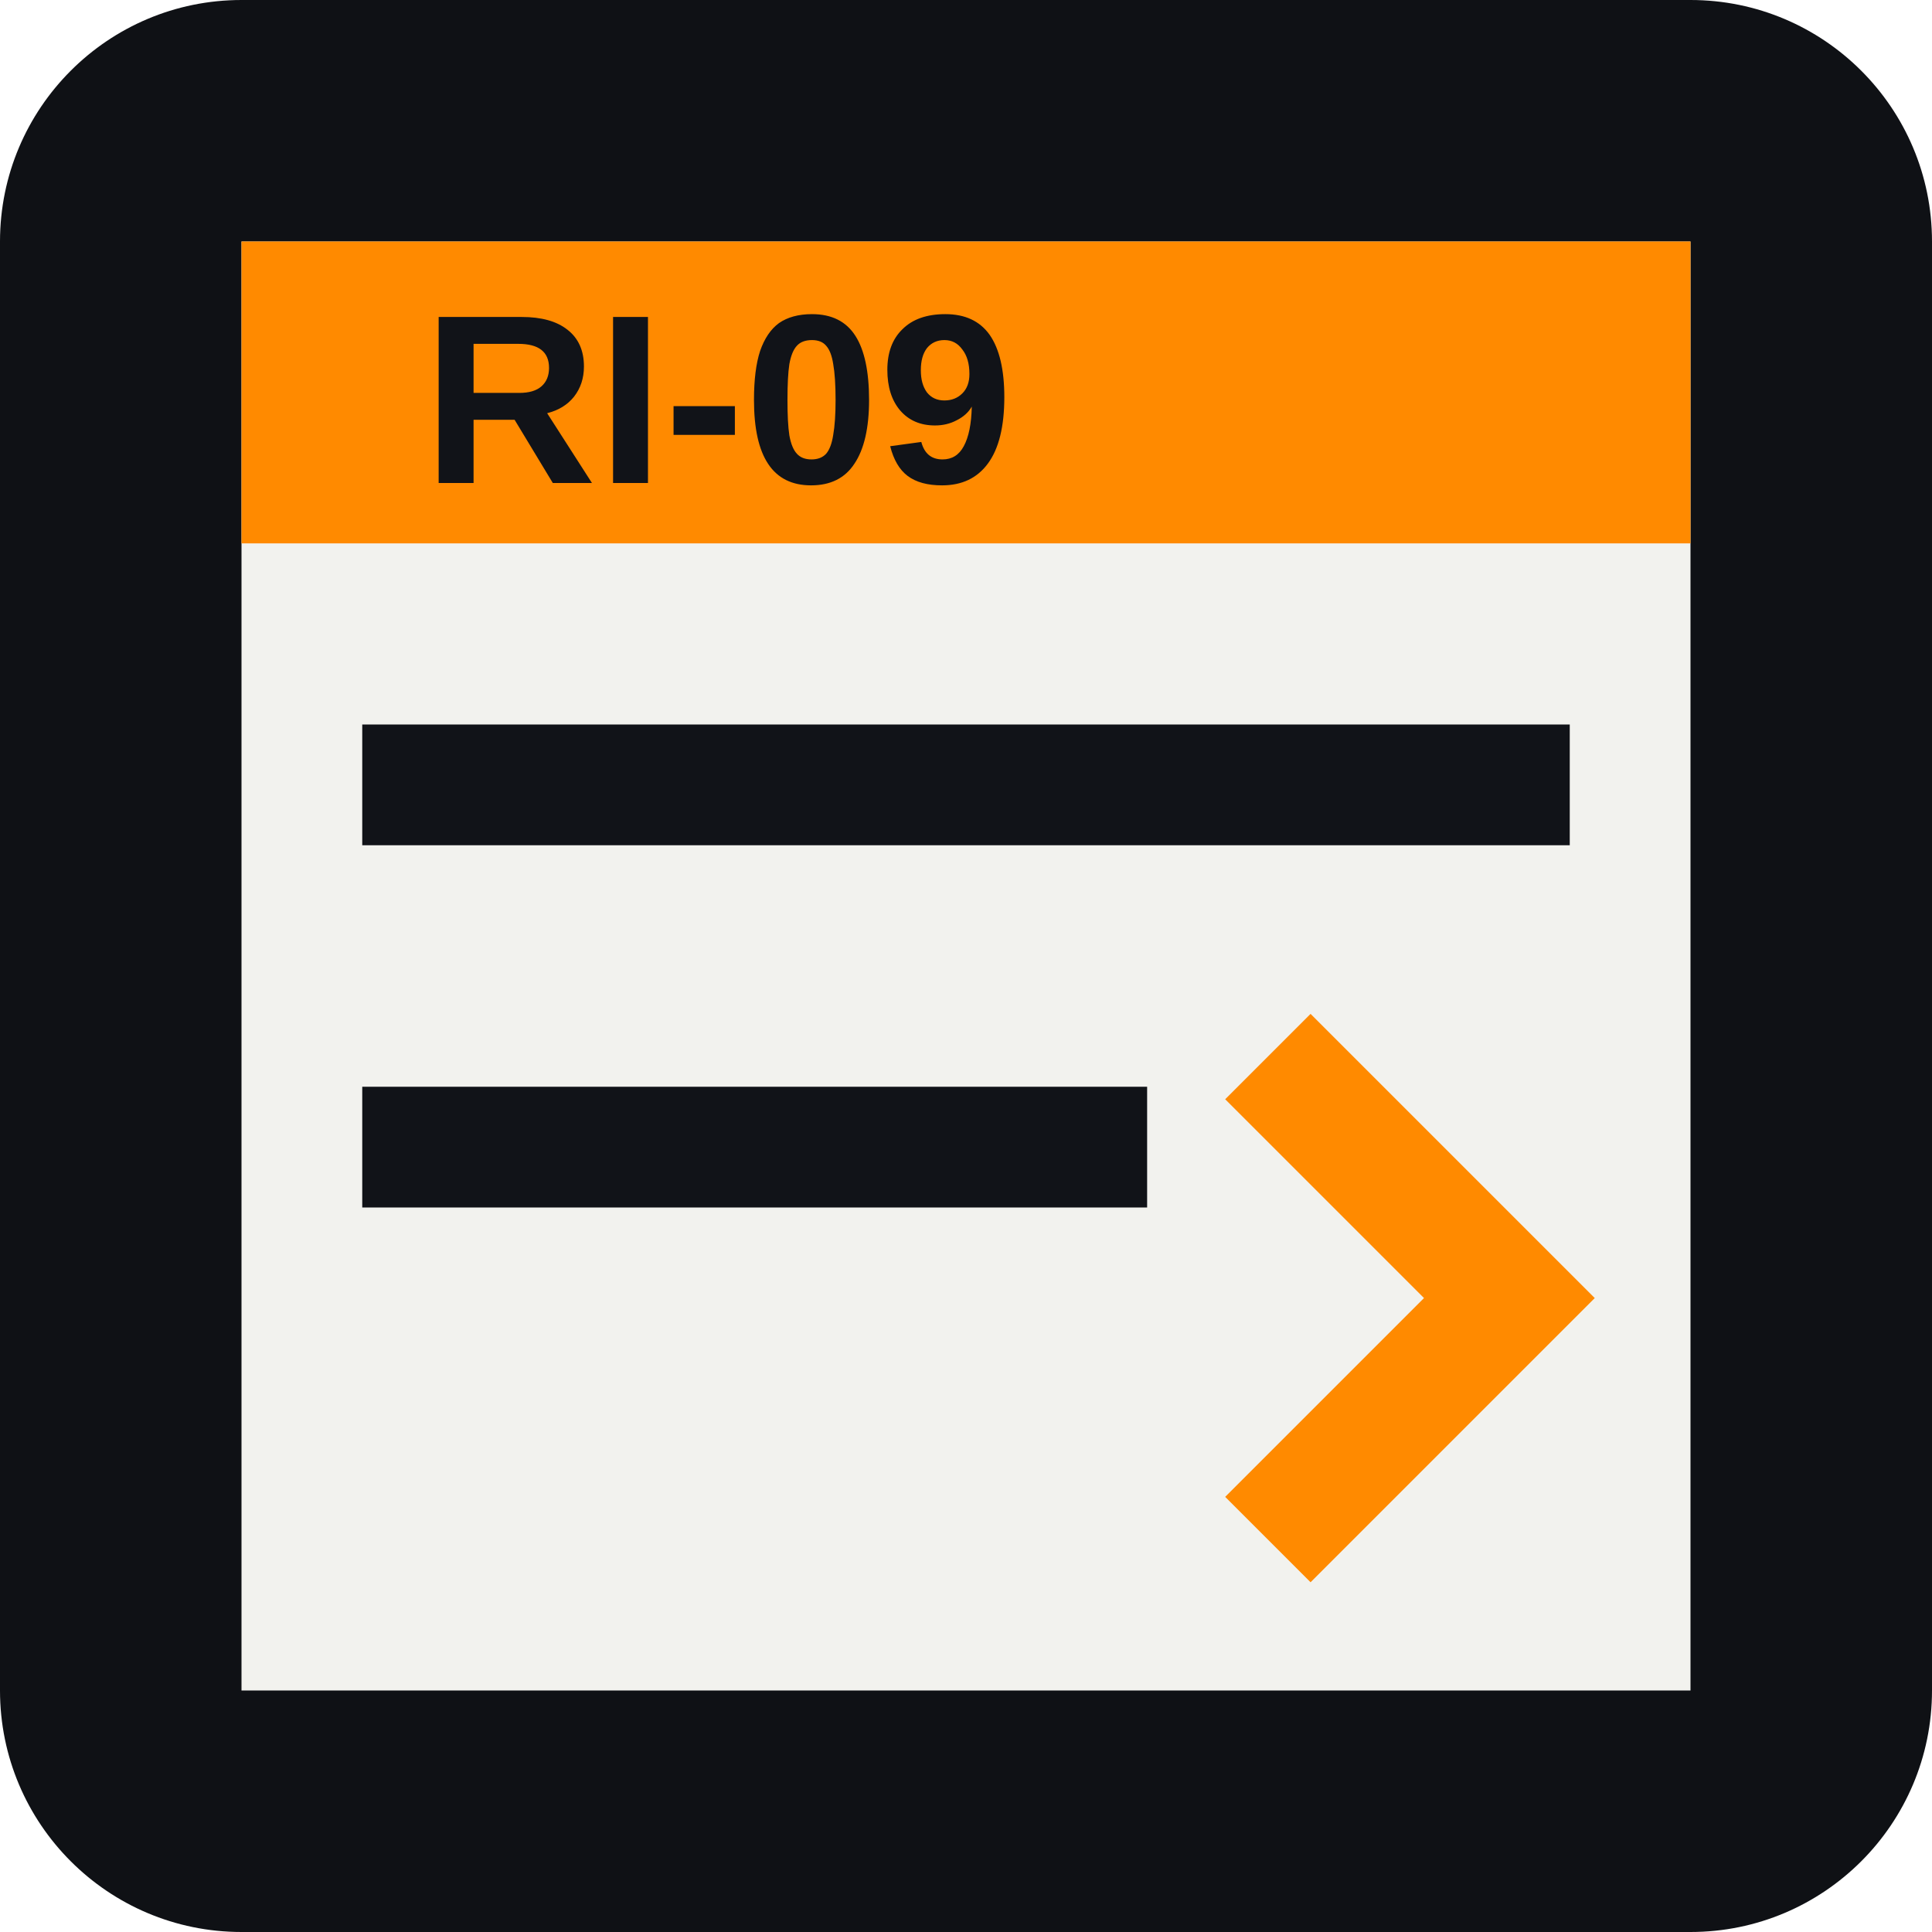
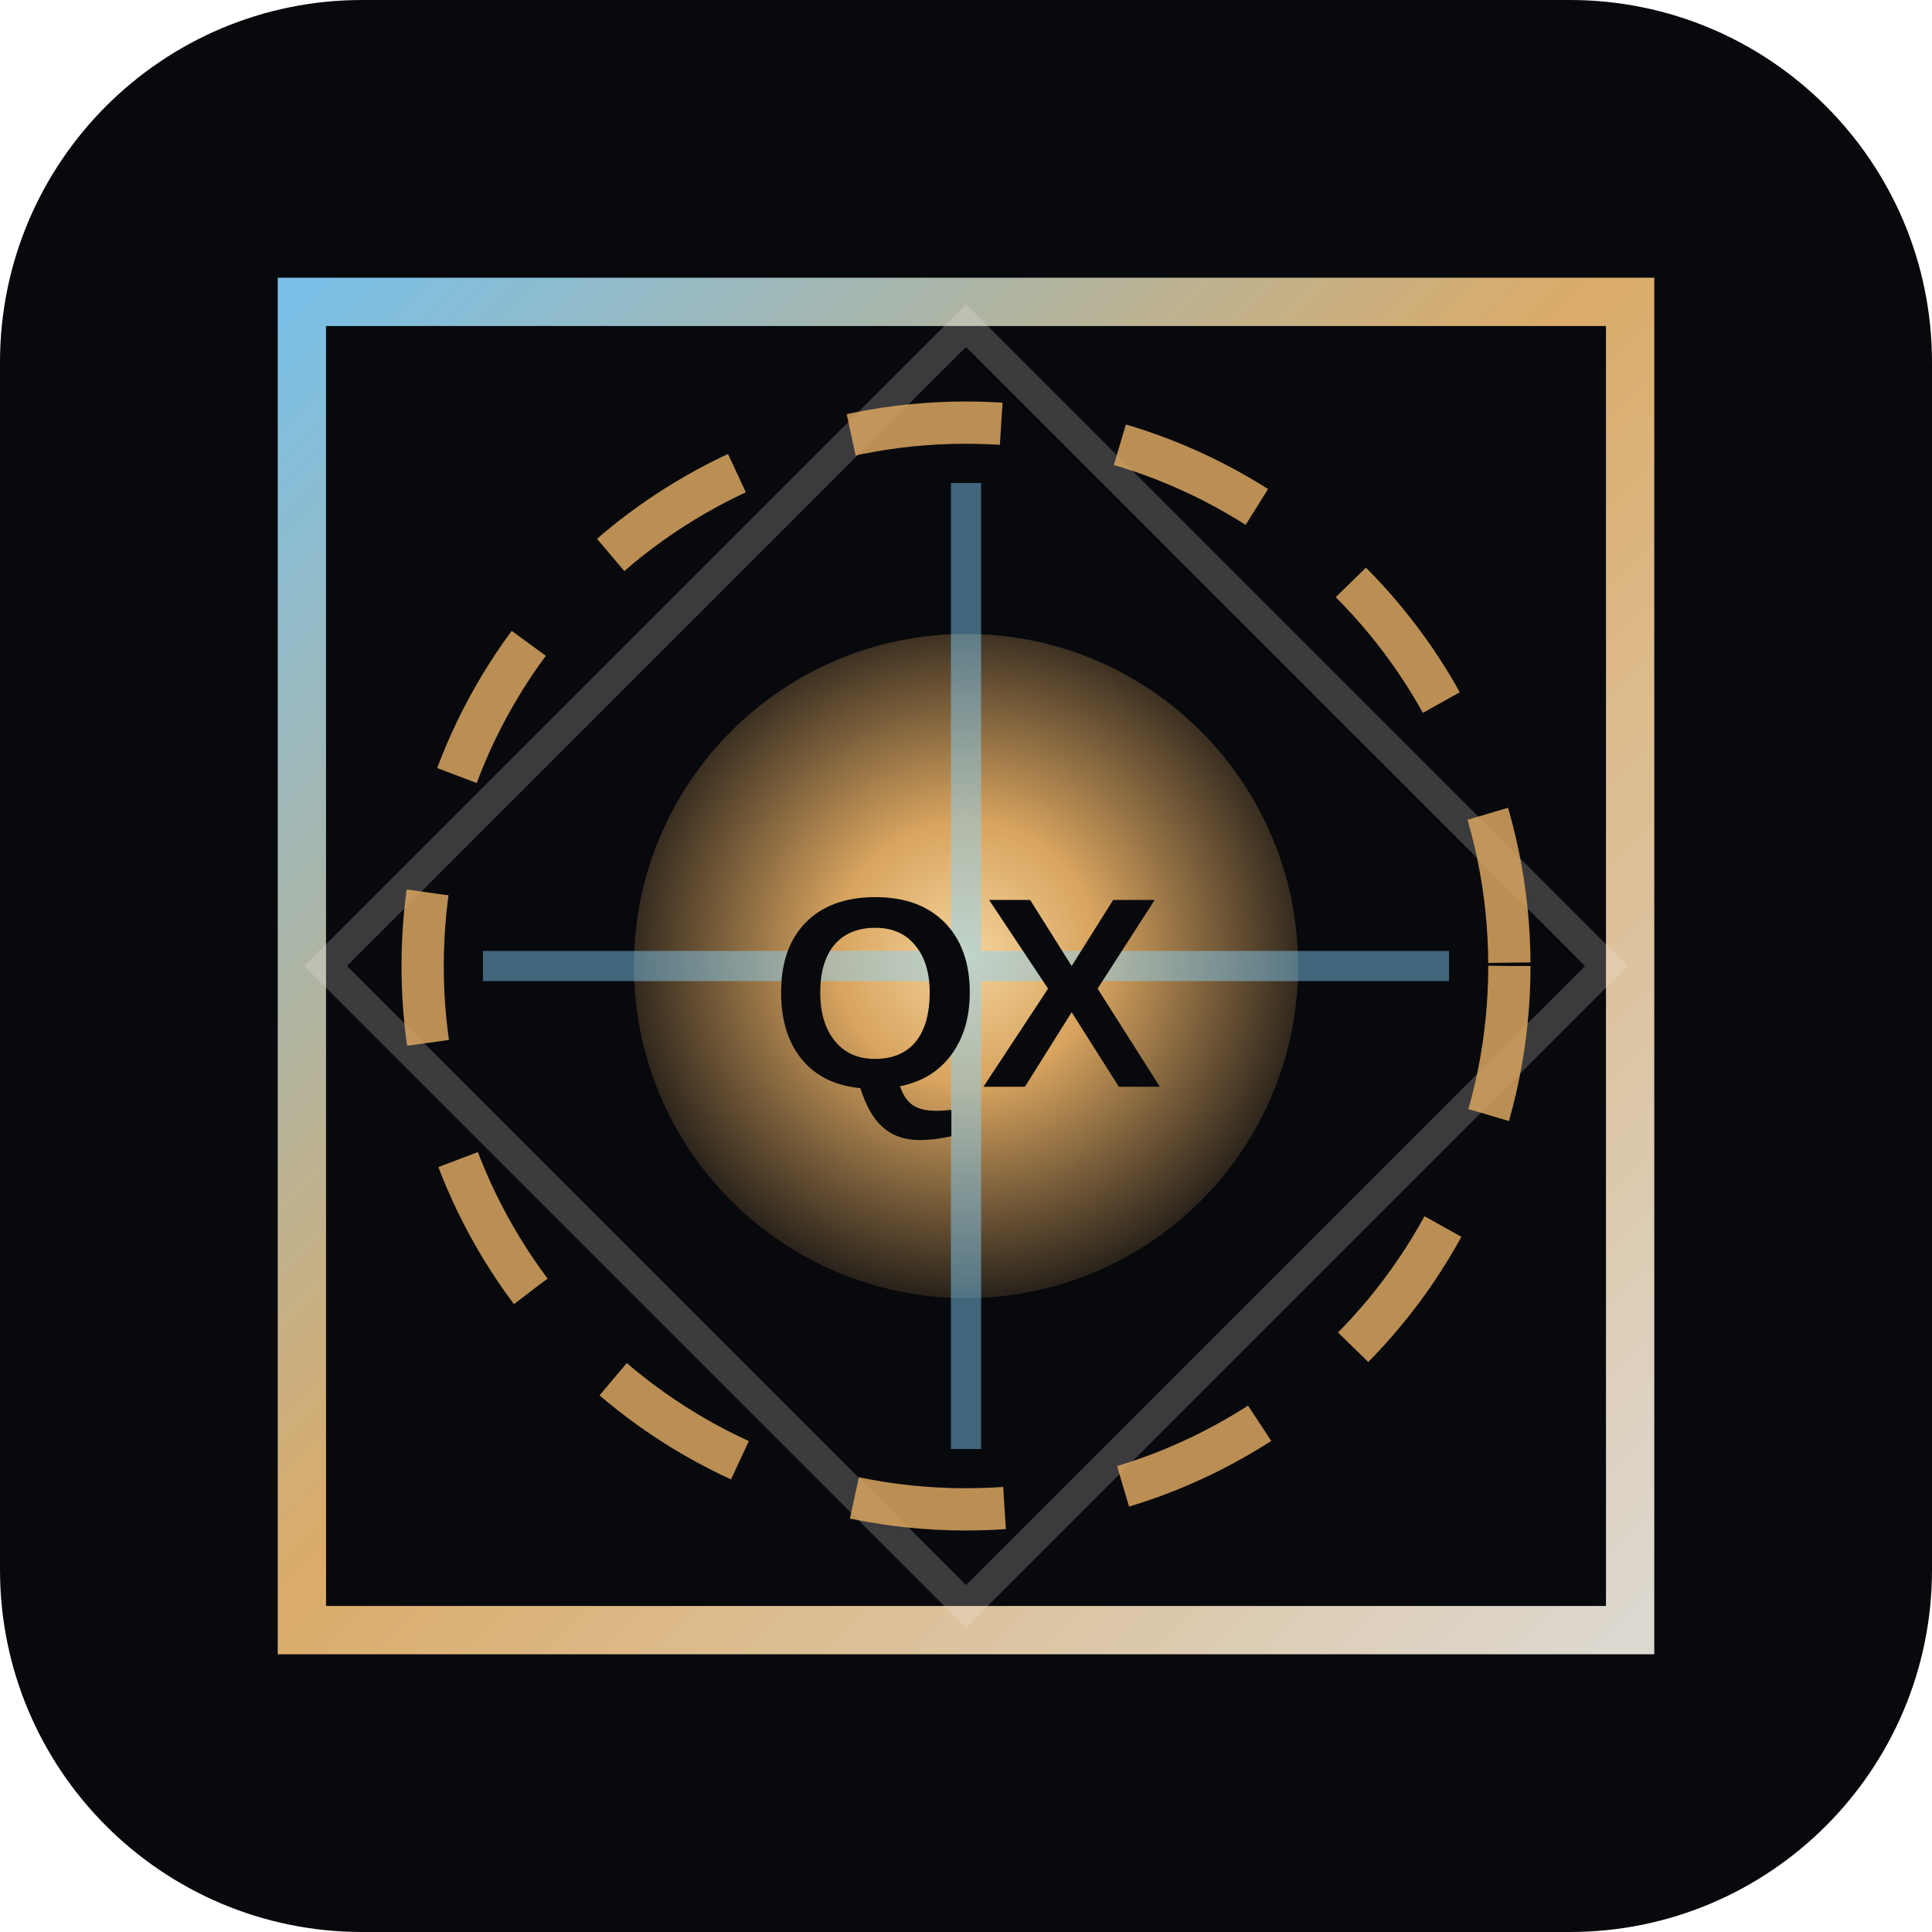
<svg xmlns="http://www.w3.org/2000/svg" viewBox="0 0 64 64" role="img" aria-label="清夏玖的博客">
-   <rect width="64" height="64" rx="8" fill="#0f1115" />
-   <path d="M8 8h48v48H8z" fill="#f2f2ee" />
-   <path d="M8 8h48v10H8z" fill="#ff8a00" />
-   <path d="M14 26h36M14 38h22" stroke="#111318" stroke-width="4" stroke-linecap="square" />
-   <path d="M42 35l8 8-8 8" fill="none" stroke="#ff8a00" stroke-width="4" stroke-linejoin="miter" />
-   <text x="14" y="16" fill="#111318" font-size="8" font-family="Arial, sans-serif" font-weight="700">RI-09</text>
+   <defs>
+     <radialGradient id="core" cx="50%" cy="48%" r="58%">
+       <stop offset="0" stop-color="#f4d39b" />
+       <stop offset="0.34" stop-color="#d8a45f" />
+       <stop offset="1" stop-color="#07090d" />
+     </radialGradient>
+     <linearGradient id="edge" x1="0" x2="1" y1="0" y2="1">
+       <stop offset="0" stop-color="#86d3ff" />
+       <stop offset="0.48" stop-color="#f2bd73" />
+       <stop offset="1" stop-color="#f4efe6" />
+     </linearGradient>
+   </defs>
+   <rect width="64" height="64" rx="12" fill="#07090d" />
+   <path d="M10 10h44v44H10z" fill="none" stroke="url(#edge)" stroke-width="1.6" opacity="0.9" />
+   <path d="M17 17h30v30H17z" fill="none" stroke="#f4efe6" stroke-width="1" opacity="0.22" transform="rotate(45 32 32)" />
+   <circle cx="32" cy="32" r="11" fill="url(#core)" />
+   <circle cx="32" cy="32" r="18" fill="none" stroke="#d8a45f" stroke-width="1.4" stroke-dasharray="5 4" opacity="0.86" />
+   <path d="M16 32h32M32 16v32" stroke="#86d3ff" stroke-width="1" opacity="0.46" />
+   <text x="32" y="36" text-anchor="middle" fill="#07090d" font-size="9" font-family="Arial, sans-serif" font-weight="700">QX</text>
</svg>
